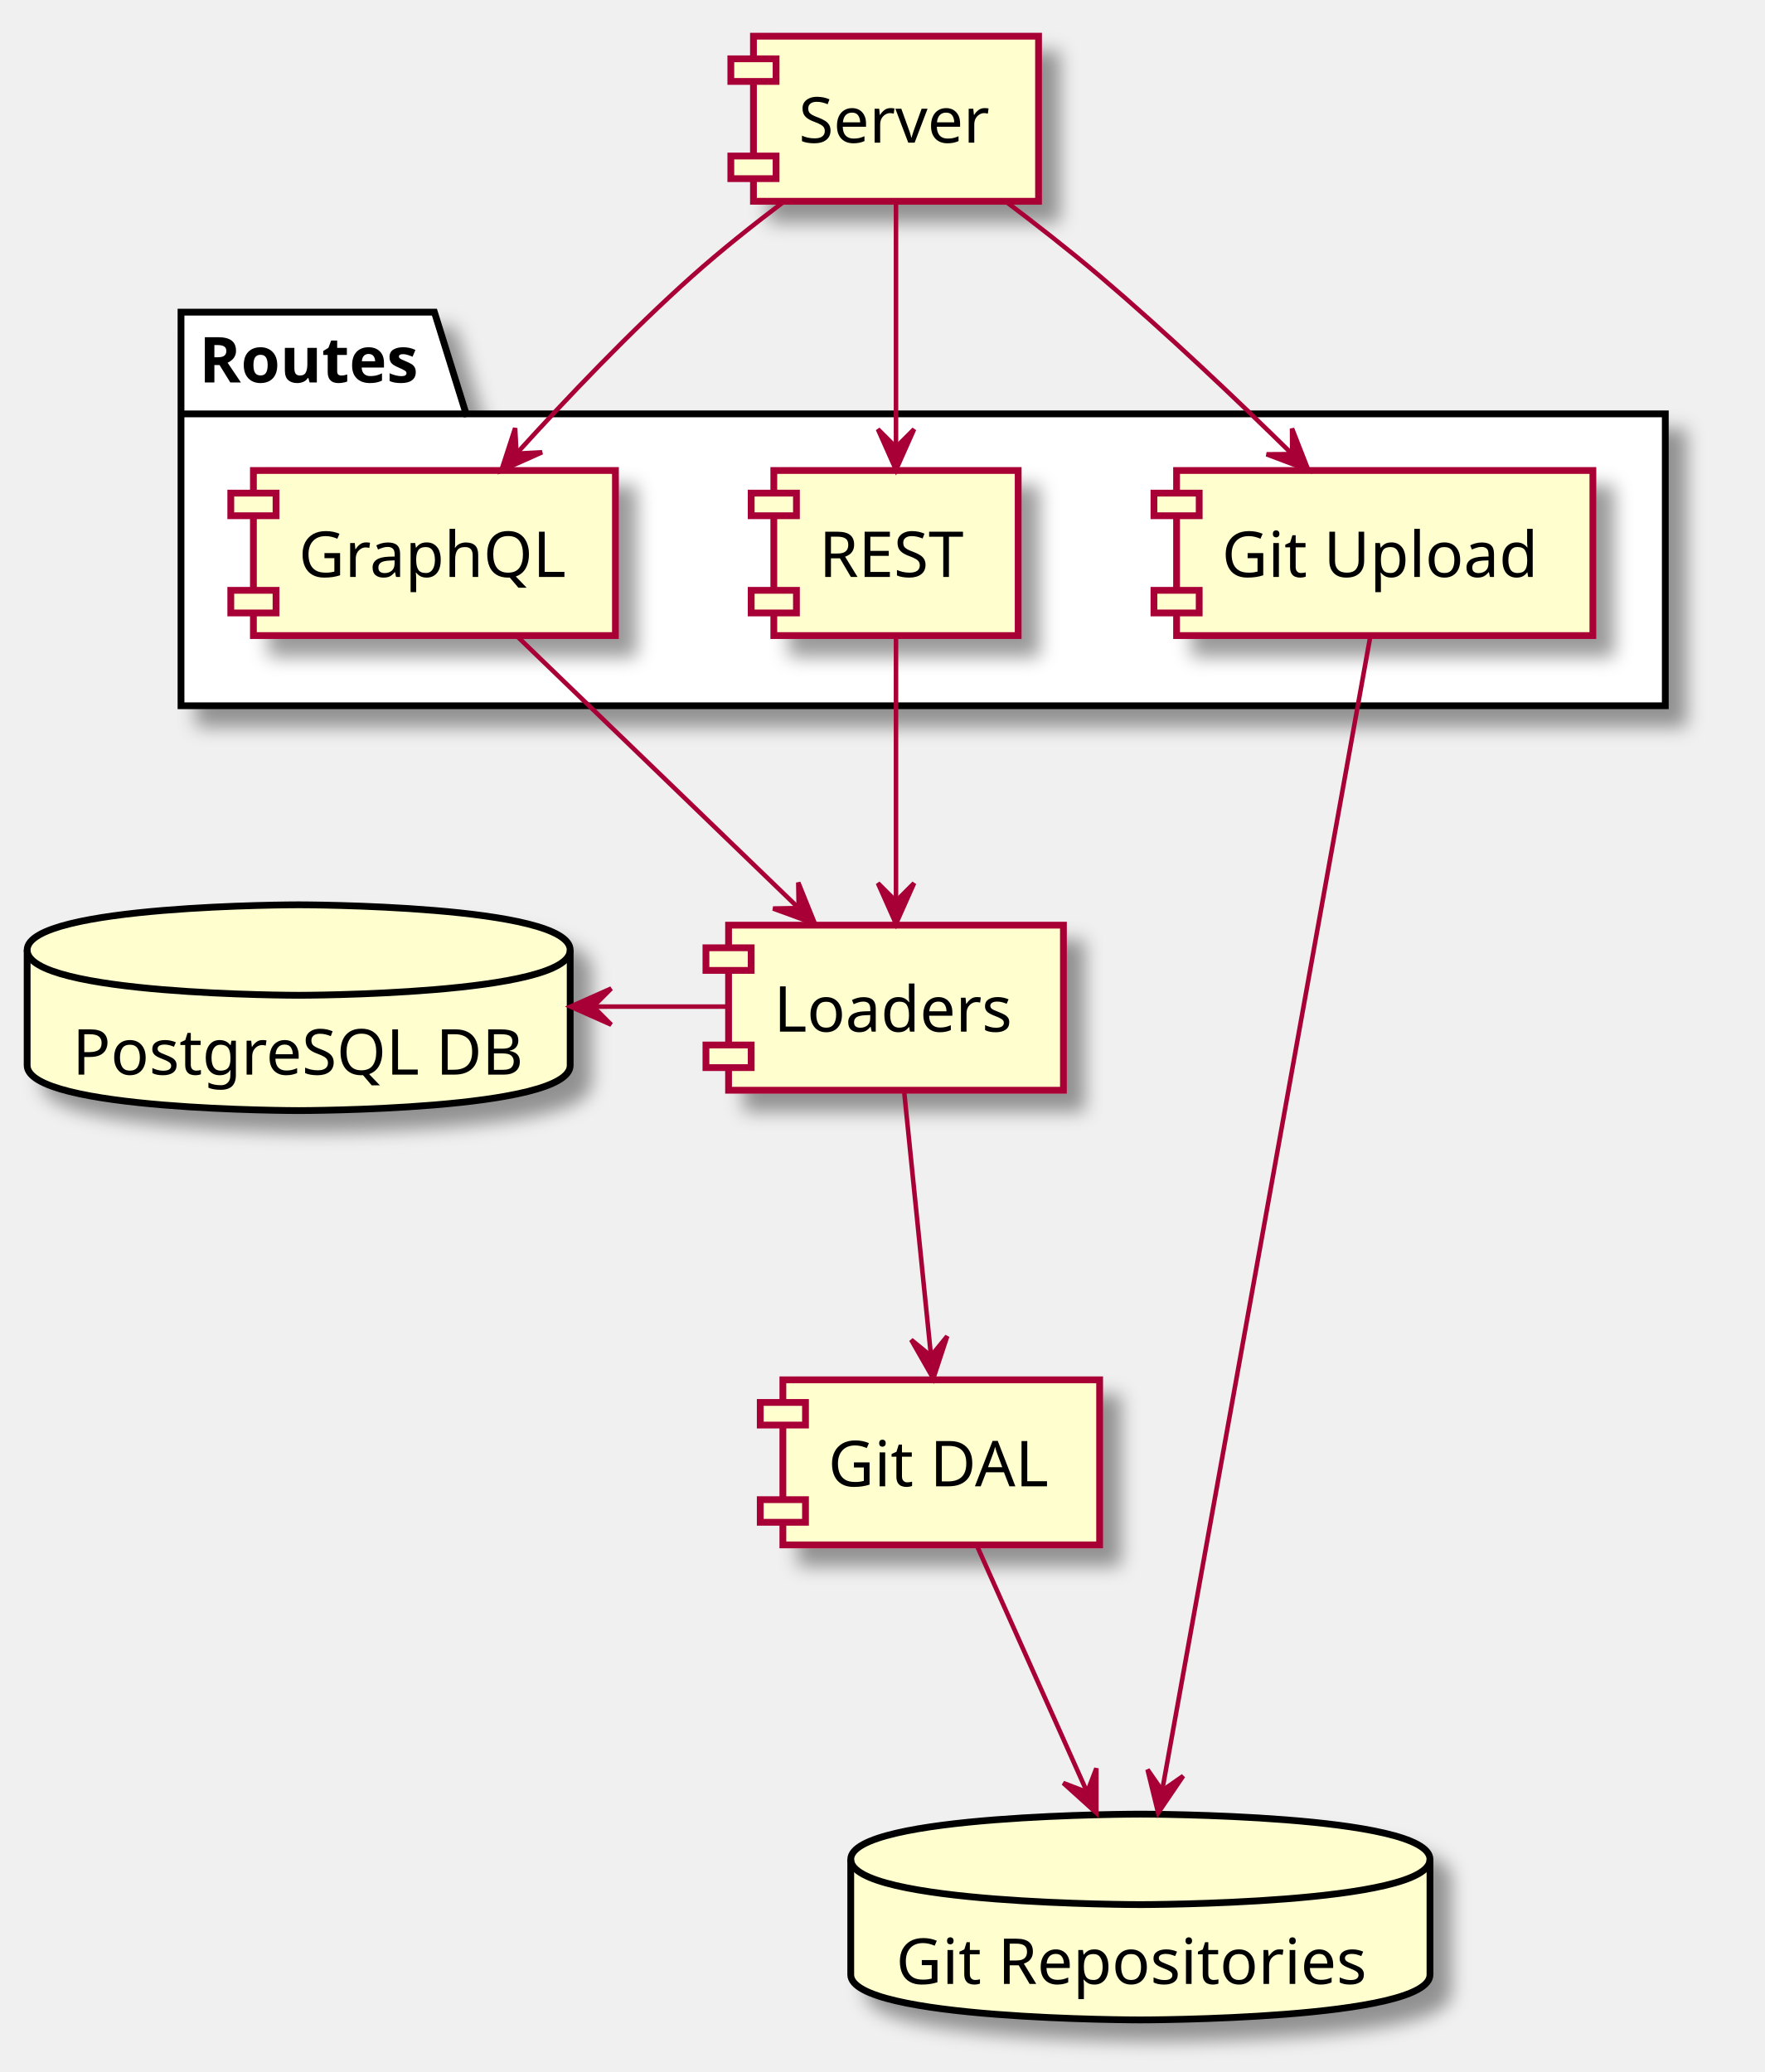
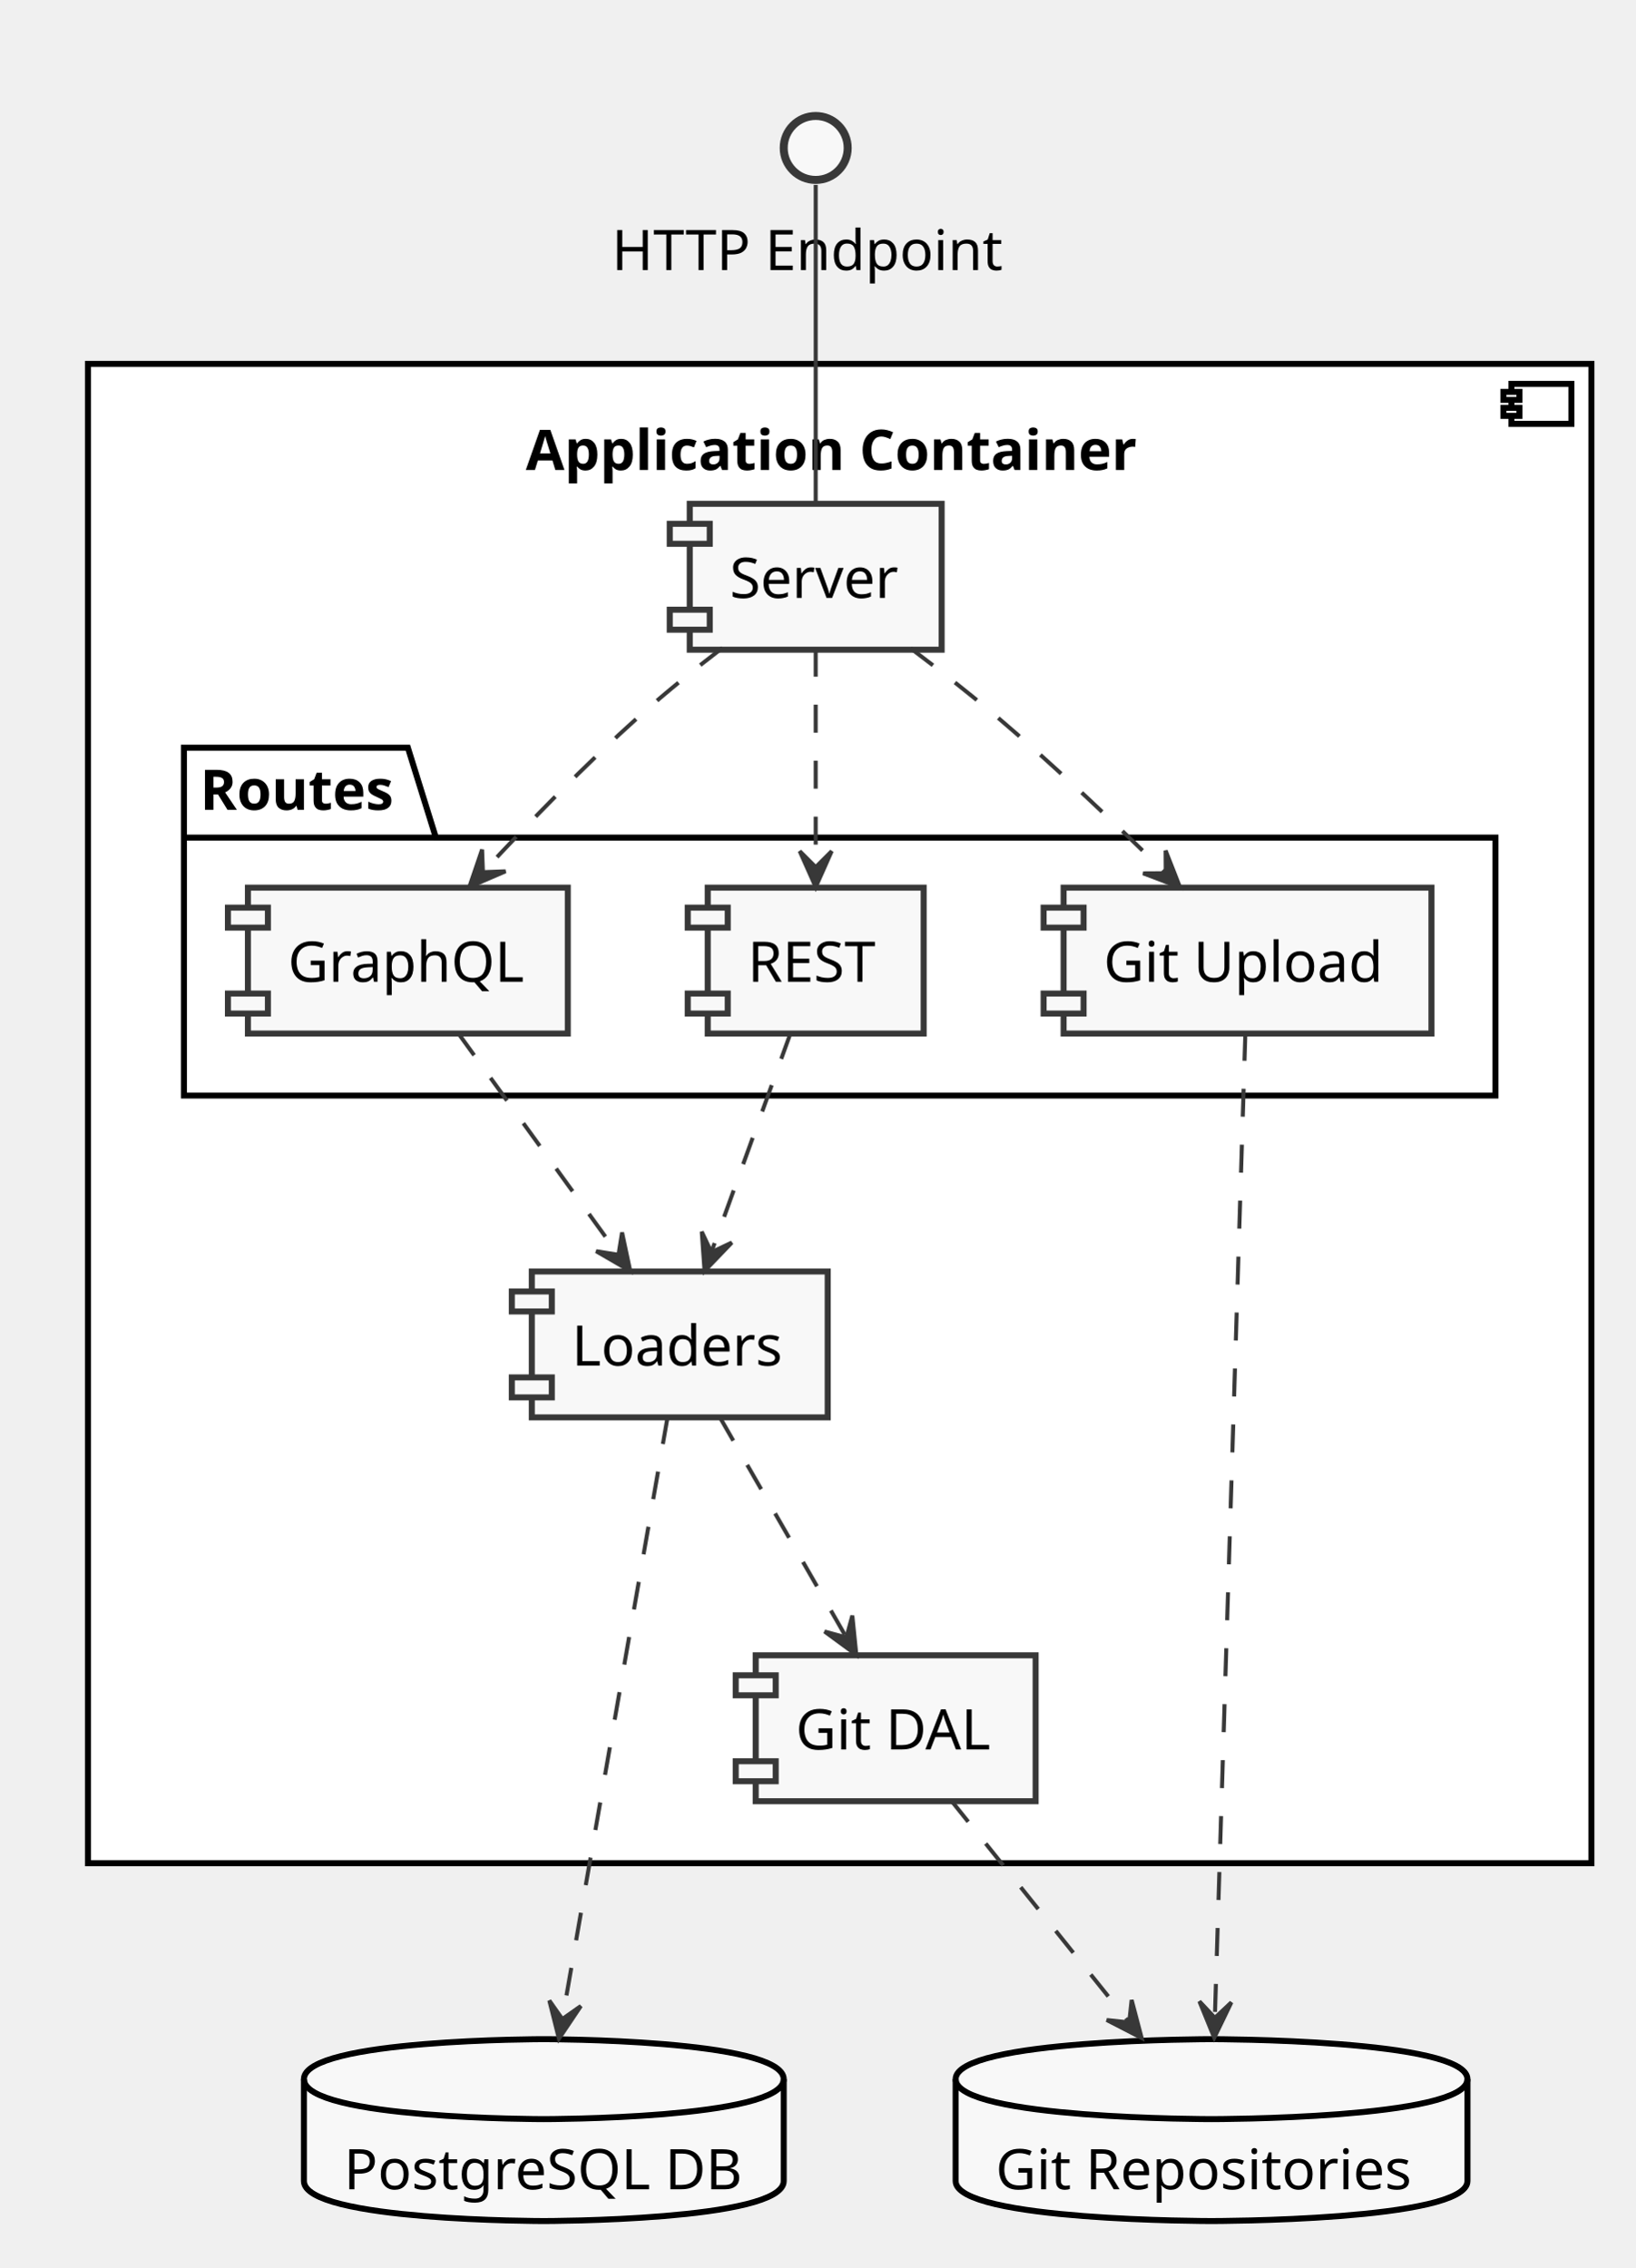
- <svg xmlns="http://www.w3.org/2000/svg" contentScriptType="application/ecmascript" contentStyleType="text/css" height="458px" preserveAspectRatio="none" style="width:390px;height:458px;" version="1.1" viewBox="0 0 390 458" width="390px" zoomAndPan="magnify">
-   <defs>
-     <filter height="300%" id="f1pi9knqwwwgar" width="300%" x="-1" y="-1">
-       <feGaussianBlur result="blurOut" stdDeviation="2.0" />
-       <feColorMatrix in="blurOut" result="blurOut2" type="matrix" values="0 0 0 0 0 0 0 0 0 0 0 0 0 0 0 0 0 0 .4 0" />
-       <feOffset dx="4.0" dy="4.0" in="blurOut2" result="blurOut3" />
-       <feBlend in="SourceGraphic" in2="blurOut3" mode="normal" />
-     </filter>
-   </defs>
+ <svg xmlns="http://www.w3.org/2000/svg" contentScriptType="application/ecmascript" contentStyleType="text/css" height="567px" preserveAspectRatio="none" style="width:409px;height:567px;" version="1.1" viewBox="0 0 409 567" width="409px" zoomAndPan="magnify">
+   <defs />
  <g>
-     <polygon fill="#FFFFFF" filter="url(#f1pi9knqwwwgar)" points="40,69,96,69,103,91.488,368,91.488,368,156,40,156,40,69" style="stroke: #000000; stroke-width: 1.5;" />
-     <line style="stroke: #000000; stroke-width: 1.5;" x1="40" x2="103" y1="91.488" y2="91.488" />
-     <text fill="#000000" font-family="sans-serif" font-size="14" font-weight="bold" lengthAdjust="spacingAndGlyphs" textLength="50" x="44" y="84.535">Routes</text>
-     <rect fill="#FEFECE" filter="url(#f1pi9knqwwwgar)" height="36.488" style="stroke: #A80036; stroke-width: 1.5;" width="54" x="171" y="104" />
-     <rect fill="#FEFECE" height="5" style="stroke: #A80036; stroke-width: 1.5;" width="10" x="166" y="109" />
-     <rect fill="#FEFECE" height="5" style="stroke: #A80036; stroke-width: 1.5;" width="10" x="166" y="130.488" />
-     <text fill="#000000" font-family="sans-serif" font-size="14" lengthAdjust="spacingAndGlyphs" textLength="34" x="181" y="127.535">REST</text>
-     <rect fill="#FEFECE" filter="url(#f1pi9knqwwwgar)" height="36.488" style="stroke: #A80036; stroke-width: 1.5;" width="80" x="56" y="104" />
-     <rect fill="#FEFECE" height="5" style="stroke: #A80036; stroke-width: 1.5;" width="10" x="51" y="109" />
-     <rect fill="#FEFECE" height="5" style="stroke: #A80036; stroke-width: 1.5;" width="10" x="51" y="130.488" />
-     <text fill="#000000" font-family="sans-serif" font-size="14" lengthAdjust="spacingAndGlyphs" textLength="60" x="66" y="127.535">GraphQL</text>
-     <rect fill="#FEFECE" filter="url(#f1pi9knqwwwgar)" height="36.488" style="stroke: #A80036; stroke-width: 1.5;" width="92" x="260" y="104" />
-     <rect fill="#FEFECE" height="5" style="stroke: #A80036; stroke-width: 1.5;" width="10" x="255" y="109" />
-     <rect fill="#FEFECE" height="5" style="stroke: #A80036; stroke-width: 1.5;" width="10" x="255" y="130.488" />
-     <text fill="#000000" font-family="sans-serif" font-size="14" lengthAdjust="spacingAndGlyphs" textLength="72" x="270" y="127.535">Git Upload</text>
-     <rect fill="#FEFECE" filter="url(#f1pi9knqwwwgar)" height="36.488" style="stroke: #A80036; stroke-width: 1.5;" width="63" x="166.5" y="8" />
-     <rect fill="#FEFECE" height="5" style="stroke: #A80036; stroke-width: 1.5;" width="10" x="161.5" y="13" />
-     <rect fill="#FEFECE" height="5" style="stroke: #A80036; stroke-width: 1.5;" width="10" x="161.5" y="34.488" />
-     <text fill="#000000" font-family="sans-serif" font-size="14" lengthAdjust="spacingAndGlyphs" textLength="43" x="176.5" y="31.535">Server</text>
-     <rect fill="#FEFECE" filter="url(#f1pi9knqwwwgar)" height="36.488" style="stroke: #A80036; stroke-width: 1.5;" width="74" x="161" y="204.5" />
-     <rect fill="#FEFECE" height="5" style="stroke: #A80036; stroke-width: 1.5;" width="10" x="156" y="209.5" />
-     <rect fill="#FEFECE" height="5" style="stroke: #A80036; stroke-width: 1.5;" width="10" x="156" y="230.988" />
-     <text fill="#000000" font-family="sans-serif" font-size="14" lengthAdjust="spacingAndGlyphs" textLength="54" x="171" y="228.035">Loaders</text>
-     <rect fill="#FEFECE" filter="url(#f1pi9knqwwwgar)" height="36.488" style="stroke: #A80036; stroke-width: 1.5;" width="70" x="173" y="305" />
-     <rect fill="#FEFECE" height="5" style="stroke: #A80036; stroke-width: 1.5;" width="10" x="168" y="310" />
-     <rect fill="#FEFECE" height="5" style="stroke: #A80036; stroke-width: 1.5;" width="10" x="168" y="331.488" />
-     <text fill="#000000" font-family="sans-serif" font-size="14" lengthAdjust="spacingAndGlyphs" textLength="50" x="183" y="328.535">Git DAL</text>
-     <path d="M188,411 C188,401 252,401 252,401 C252,401 316,401 316,411 L316,436.488 C316,446.488 252,446.488 252,446.488 C252,446.488 188,446.488 188,436.488 L188,411 " fill="#FEFECE" filter="url(#f1pi9knqwwwgar)" style="stroke: #000000; stroke-width: 1.5;" />
-     <path d="M188,411 C188,421 252,421 252,421 C252,421 316,421 316,411 " fill="none" style="stroke: #000000; stroke-width: 1.5;" />
-     <text fill="#000000" font-family="sans-serif" font-size="14" lengthAdjust="spacingAndGlyphs" textLength="108" x="198" y="438.535">Git Repositories</text>
-     <path d="M6,210 C6,200 66,200 66,200 C66,200 126,200 126,210 L126,235.488 C126,245.488 66,245.488 66,245.488 C66,245.488 6,245.488 6,235.488 L6,210 " fill="#FEFECE" filter="url(#f1pi9knqwwwgar)" style="stroke: #000000; stroke-width: 1.5;" />
-     <path d="M6,210 C6,220 66,220 66,220 C66,220 126,220 126,210 " fill="none" style="stroke: #000000; stroke-width: 1.5;" />
-     <text fill="#000000" font-family="sans-serif" font-size="14" lengthAdjust="spacingAndGlyphs" textLength="100" x="16" y="237.535">PostgreSQL DB</text>
-     <path d="M173.6,44.29 C166.75,49.45 159.43,55.26 153,61 C139.33,73.21 125.13,88.15 114.32,100.07 " fill="none" id="Server-&gt;GraphQL" style="stroke: #A80036; stroke-width: 1.0;" />
-     <polygon fill="#A80036" points="110.79,103.99,119.784,99.976,114.135,100.273,113.838,94.624,110.79,103.99" style="stroke: #A80036; stroke-width: 1.0;" />
-     <path d="M221.75,44.15 C228.73,49.4 236.28,55.3 243,61 C257.71,73.49 273.43,88.46 285.49,100.32 " fill="none" id="Server-&gt;GitUpload" style="stroke: #A80036; stroke-width: 1.0;" />
-     <polygon fill="#A80036" points="289.11,103.9,285.519,94.729,285.553,100.386,279.896,100.42,289.11,103.9" style="stroke: #A80036; stroke-width: 1.0;" />
-     <path d="M302.86,140.4 C293.84,190.45 267.76,335.08 256.87,395.49 " fill="none" id="GitUpload-&gt;GitRepos" style="stroke: #A80036; stroke-width: 1.0;" />
-     <polygon fill="#A80036" points="255.93,400.72,261.459,392.569,256.814,395.799,253.585,391.154,255.93,400.72" style="stroke: #A80036; stroke-width: 1.0;" />
-     <path d="M198,44.24 C198,59.48 198,81.81 198,98.46 " fill="none" id="Server-&gt;REST" style="stroke: #A80036; stroke-width: 1.0;" />
-     <polygon fill="#A80036" points="198,103.87,202,94.87,198,98.87,194,94.87,198,103.87" style="stroke: #A80036; stroke-width: 1.0;" />
-     <path d="M198,140.16 C198,156.44 198,181.02 198,198.89 " fill="none" id="REST-&gt;Loaders" style="stroke: #A80036; stroke-width: 1.0;" />
-     <polygon fill="#A80036" points="198,204.21,202,195.21,198,199.21,194,195.21,198,204.21" style="stroke: #A80036; stroke-width: 1.0;" />
-     <path d="M113.77,140.16 C131.21,157 157.84,182.72 176.48,200.72 " fill="none" id="GraphQL-&gt;Loaders" style="stroke: #A80036; stroke-width: 1.0;" />
-     <polygon fill="#A80036" points="180.09,204.21,176.406,195.076,176.498,200.732,170.842,200.824,180.09,204.21" style="stroke: #A80036; stroke-width: 1.0;" />
-     <path d="M131.24,222.5 C141.13,222.5 151.02,222.5 160.91,222.5 " fill="none" id="Postgres&lt;-Loaders" style="stroke: #A80036; stroke-width: 1.0;" />
-     <polygon fill="#A80036" points="126.07,222.5,135.07,226.5,131.07,222.5,135.07,218.5,126.07,222.5" style="stroke: #A80036; stroke-width: 1.0;" />
-     <path d="M199.74,240.66 C201.4,256.94 203.89,281.52 205.7,299.39 " fill="none" id="Loaders-&gt;GitDAL" style="stroke: #A80036; stroke-width: 1.0;" />
-     <polygon fill="#A80036" points="206.24,304.71,209.319,295.355,205.74,299.735,201.359,296.156,206.24,304.71" style="stroke: #A80036; stroke-width: 1.0;" />
-     <path d="M215.66,341.16 C222.42,356.27 232.36,378.53 240.14,395.94 " fill="none" id="GitDAL-&gt;GitRepos" style="stroke: #A80036; stroke-width: 1.0;" />
-     <polygon fill="#A80036" points="242.27,400.72,242.276,390.871,240.242,396.15,234.963,394.116,242.27,400.72" style="stroke: #A80036; stroke-width: 1.0;" />
+     <rect fill="#FFFFFF" height="375" style="stroke: #000000; stroke-width: 1.5;" width="376" x="22" y="91" />
+     <rect fill="#FFFFFF" height="10" style="stroke: #000000; stroke-width: 1.5;" width="15" x="378" y="96" />
+     <rect fill="#FFFFFF" height="2" style="stroke: #000000; stroke-width: 1.5;" width="4" x="376" y="98" />
+     <rect fill="#FFFFFF" height="2" style="stroke: #000000; stroke-width: 1.5;" width="4" x="376" y="102" />
+     <text fill="#000000" font-family="sans-serif" font-size="14" font-weight="bold" lengthAdjust="spacingAndGlyphs" textLength="157" x="131.5" y="117.535">Application Container</text>
+     <polygon fill="#FFFFFF" points="46,187,102,187,109,209.488,374,209.488,374,274,46,274,46,187" style="stroke: #000000; stroke-width: 1.5;" />
+     <line style="stroke: #000000; stroke-width: 1.5;" x1="46" x2="109" y1="209.488" y2="209.488" />
+     <text fill="#000000" font-family="sans-serif" font-size="14" font-weight="bold" lengthAdjust="spacingAndGlyphs" textLength="50" x="50" y="202.535">Routes</text>
+     <rect fill="#F8F8F8" height="36.488" style="stroke: #383838; stroke-width: 1.5;" width="63" x="172.5" y="126" />
+     <rect fill="#F8F8F8" height="5" style="stroke: #383838; stroke-width: 1.5;" width="10" x="167.5" y="131" />
+     <rect fill="#F8F8F8" height="5" style="stroke: #383838; stroke-width: 1.5;" width="10" x="167.5" y="152.488" />
+     <text fill="#000000" font-family="sans-serif" font-size="14" lengthAdjust="spacingAndGlyphs" textLength="43" x="182.5" y="149.535">Server</text>
+     <rect fill="#F8F8F8" height="36.488" style="stroke: #383838; stroke-width: 1.5;" width="74" x="133" y="318" />
+     <rect fill="#F8F8F8" height="5" style="stroke: #383838; stroke-width: 1.5;" width="10" x="128" y="323" />
+     <rect fill="#F8F8F8" height="5" style="stroke: #383838; stroke-width: 1.5;" width="10" x="128" y="344.488" />
+     <text fill="#000000" font-family="sans-serif" font-size="14" lengthAdjust="spacingAndGlyphs" textLength="54" x="143" y="341.535">Loaders</text>
+     <rect fill="#F8F8F8" height="36.488" style="stroke: #383838; stroke-width: 1.5;" width="70" x="189" y="414" />
+     <rect fill="#F8F8F8" height="5" style="stroke: #383838; stroke-width: 1.5;" width="10" x="184" y="419" />
+     <rect fill="#F8F8F8" height="5" style="stroke: #383838; stroke-width: 1.5;" width="10" x="184" y="440.488" />
+     <text fill="#000000" font-family="sans-serif" font-size="14" lengthAdjust="spacingAndGlyphs" textLength="50" x="199" y="437.535">Git DAL</text>
+     <rect fill="#F8F8F8" height="36.488" style="stroke: #383838; stroke-width: 1.5;" width="92" x="266" y="222" />
+     <rect fill="#F8F8F8" height="5" style="stroke: #383838; stroke-width: 1.5;" width="10" x="261" y="227" />
+     <rect fill="#F8F8F8" height="5" style="stroke: #383838; stroke-width: 1.5;" width="10" x="261" y="248.488" />
+     <text fill="#000000" font-family="sans-serif" font-size="14" lengthAdjust="spacingAndGlyphs" textLength="72" x="276" y="245.535">Git Upload</text>
+     <rect fill="#F8F8F8" height="36.488" style="stroke: #383838; stroke-width: 1.5;" width="54" x="177" y="222" />
+     <rect fill="#F8F8F8" height="5" style="stroke: #383838; stroke-width: 1.5;" width="10" x="172" y="227" />
+     <rect fill="#F8F8F8" height="5" style="stroke: #383838; stroke-width: 1.5;" width="10" x="172" y="248.488" />
+     <text fill="#000000" font-family="sans-serif" font-size="14" lengthAdjust="spacingAndGlyphs" textLength="34" x="187" y="245.535">REST</text>
+     <rect fill="#F8F8F8" height="36.488" style="stroke: #383838; stroke-width: 1.5;" width="80" x="62" y="222" />
+     <rect fill="#F8F8F8" height="5" style="stroke: #383838; stroke-width: 1.5;" width="10" x="57" y="227" />
+     <rect fill="#F8F8F8" height="5" style="stroke: #383838; stroke-width: 1.5;" width="10" x="57" y="248.488" />
+     <text fill="#000000" font-family="sans-serif" font-size="14" lengthAdjust="spacingAndGlyphs" textLength="60" x="72" y="245.535">GraphQL</text>
+     <path d="M239,520 C239,510 303,510 303,510 C303,510 367,510 367,520 L367,545.488 C367,555.488 303,555.488 303,555.488 C303,555.488 239,555.488 239,545.488 L239,520 " fill="#F8F8F8" style="stroke: #000000; stroke-width: 1.5;" />
+     <path d="M239,520 C239,530 303,530 303,530 C303,530 367,530 367,520 " fill="none" style="stroke: #000000; stroke-width: 1.5;" />
+     <text fill="#000000" font-family="sans-serif" font-size="14" lengthAdjust="spacingAndGlyphs" textLength="108" x="249" y="547.535">Git Repositories</text>
+     <path d="M76,520 C76,510 136,510 136,510 C136,510 196,510 196,520 L196,545.488 C196,555.488 136,555.488 136,555.488 C136,555.488 76,555.488 76,545.488 L76,520 " fill="#F8F8F8" style="stroke: #000000; stroke-width: 1.5;" />
+     <path d="M76,520 C76,530 136,530 136,530 C136,530 196,530 196,520 " fill="none" style="stroke: #000000; stroke-width: 1.5;" />
+     <text fill="#000000" font-family="sans-serif" font-size="14" lengthAdjust="spacingAndGlyphs" textLength="100" x="86" y="547.535">PostgreSQL DB</text>
+     <ellipse cx="204" cy="37" fill="#F8F8F8" rx="8" ry="8" style="stroke: #383838; stroke-width: 2.0;" />
+     <text fill="#000000" font-family="sans-serif" font-size="14" lengthAdjust="spacingAndGlyphs" textLength="102" x="153" y="67.535">HTTP Endpoint</text>
+     <path d="M204,46.24 C204,63.35 204,103.06 204,125.93 " fill="none" id="HTTP-Server" style="stroke: #383838; stroke-width: 1.0;" />
+     <path d="M227.75,162.15 C234.73,167.4 242.28,173.3 249,179 C263.71,191.49 279.43,206.46 291.49,218.32 " fill="none" id="Server-&gt;GitUpload" style="stroke: #383838; stroke-width: 1.0; stroke-dasharray: 7.0,7.0;" />
+     <polygon fill="#383838" points="295.11,221.9,291.519,212.729,291.553,218.386,285.896,218.42,295.11,221.9" style="stroke: #383838; stroke-width: 1.0;" />
+     <path d="M311.46,258.3 C309.95,307.03 305.66,445.7 303.83,504.56 " fill="none" id="GitUpload-&gt;GitRepos" style="stroke: #383838; stroke-width: 1.0; stroke-dasharray: 7.0,7.0;" />
+     <polygon fill="#383838" points="303.68,509.66,307.961,500.79,303.837,504.663,299.965,500.539,303.68,509.66" style="stroke: #383838; stroke-width: 1.0;" />
+     <path d="M180.66,162.04 C173.83,167.28 166.47,173.21 160,179 C146.33,191.24 131.98,206.06 120.98,217.91 " fill="none" id="Server-&gt;GraphQL" style="stroke: #383838; stroke-width: 1.0; stroke-dasharray: 7.0,7.0;" />
+     <polygon fill="#383838" points="117.38,221.8,126.43,217.915,120.777,218.131,120.56,212.479,117.38,221.8" style="stroke: #383838; stroke-width: 1.0;" />
+     <path d="M204,162.24 C204,177.48 204,199.81 204,216.46 " fill="none" id="Server-&gt;REST" style="stroke: #383838; stroke-width: 1.0; stroke-dasharray: 7.0,7.0;" />
+     <polygon fill="#383838" points="204,221.87,208,212.87,204,216.87,200,212.87,204,221.87" style="stroke: #383838; stroke-width: 1.0;" />
+     <path d="M197.76,258.24 C192.2,273.61 184.04,296.2 178,312.89 " fill="none" id="REST-&gt;Loaders" style="stroke: #383838; stroke-width: 1.0; stroke-dasharray: 7.0,7.0;" />
+     <polygon fill="#383838" points="176.2,317.87,183.023,310.767,177.901,313.168,175.5,308.046,176.2,317.87" style="stroke: #383838; stroke-width: 1.0;" />
+     <path d="M114.47,258.24 C125.78,273.88 142.49,296.98 154.63,313.75 " fill="none" id="GraphQL-&gt;Loaders" style="stroke: #383838; stroke-width: 1.0; stroke-dasharray: 7.0,7.0;" />
+     <polygon fill="#383838" points="157.61,317.87,155.57,308.235,154.677,313.821,149.091,312.928,157.61,317.87" style="stroke: #383838; stroke-width: 1.0;" />
+     <path d="M166.98,354.26 C161.04,388.25 147.79,464.06 140.69,504.65 " fill="none" id="Loaders-&gt;Postgres" style="stroke: #383838; stroke-width: 1.0; stroke-dasharray: 7.0,7.0;" />
+     <polygon fill="#383838" points="139.78,509.89,145.263,501.709,140.637,504.964,137.381,500.338,139.78,509.89" style="stroke: #383838; stroke-width: 1.0;" />
+     <path d="M179.9,354.24 C188.81,369.74 201.93,392.59 211.55,409.32 " fill="none" id="Loaders-&gt;GitDAL" style="stroke: #383838; stroke-width: 1.0; stroke-dasharray: 7.0,7.0;" />
+     <polygon fill="#383838" points="214.16,413.87,213.161,404.072,211.676,409.531,206.218,408.046,214.16,413.87" style="stroke: #383838; stroke-width: 1.0;" />
+     <path d="M237.76,450.16 C249.99,465.4 268.04,487.91 282.06,505.39 " fill="none" id="GitDAL-&gt;GitRepos" style="stroke: #383838; stroke-width: 1.0; stroke-dasharray: 7.0,7.0;" />
+     <polygon fill="#383838" points="285.53,509.72,283.019,500.197,282.401,505.82,276.778,505.203,285.53,509.72" style="stroke: #383838; stroke-width: 1.0;" />
  </g>
</svg>
